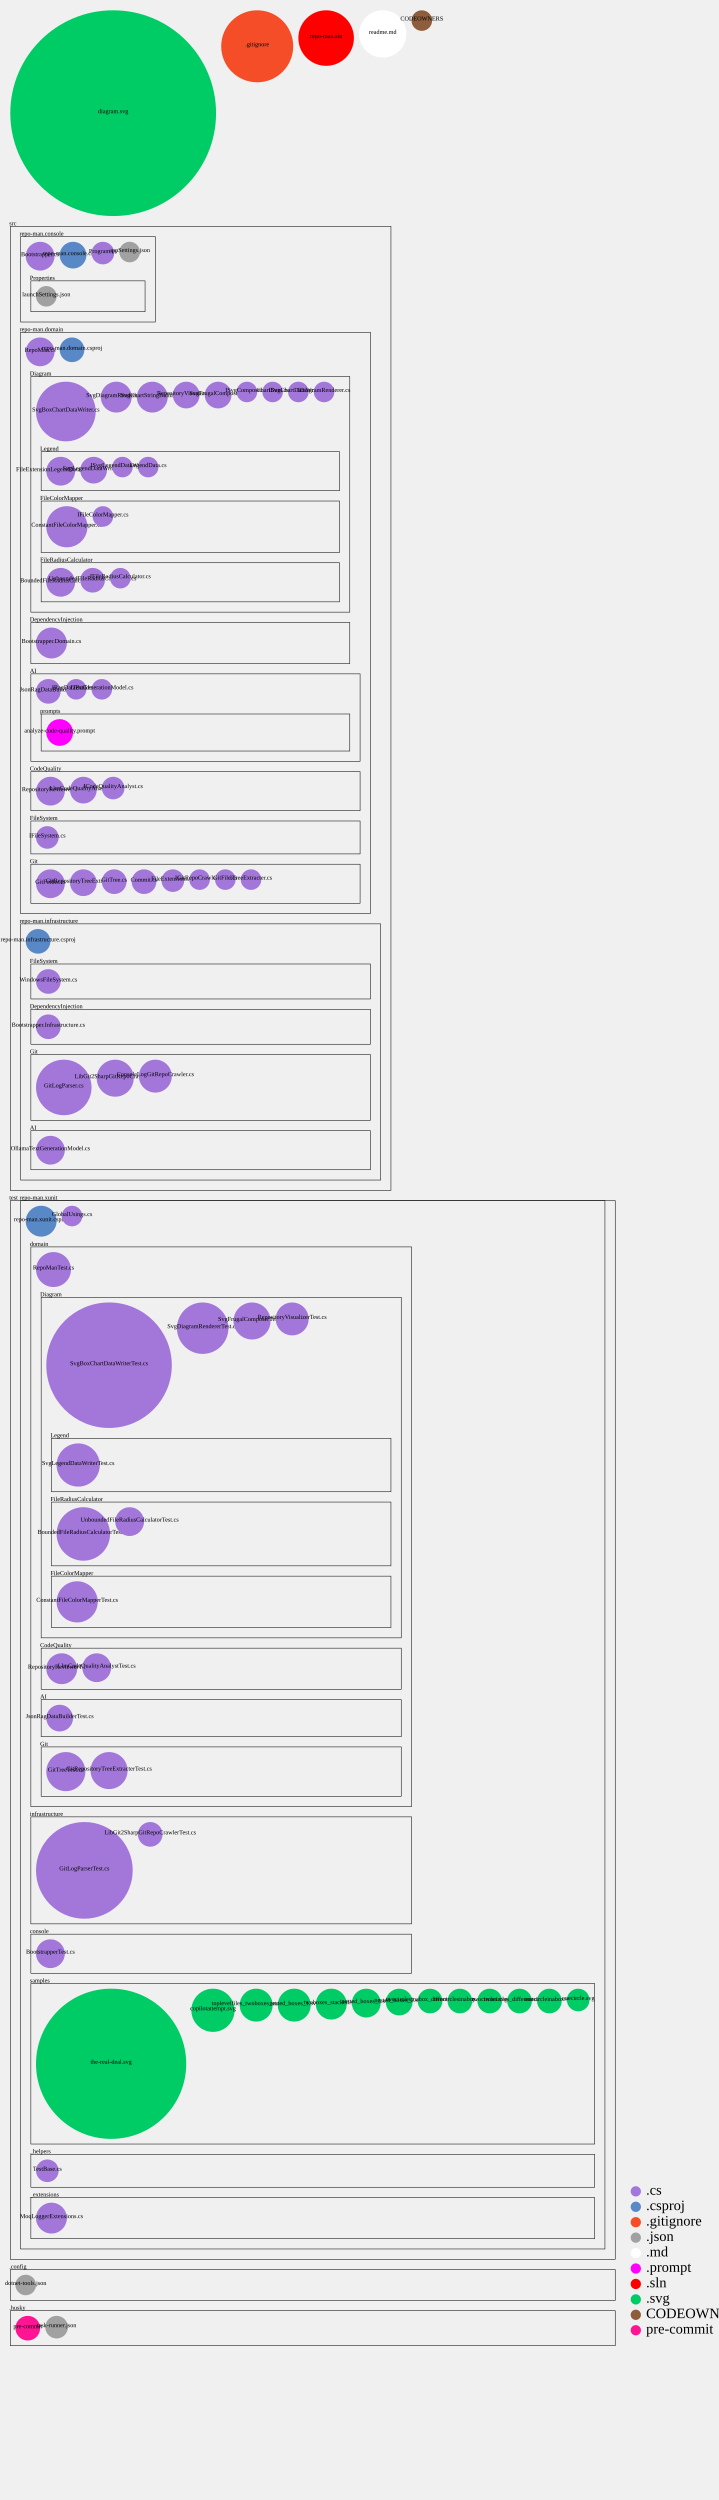
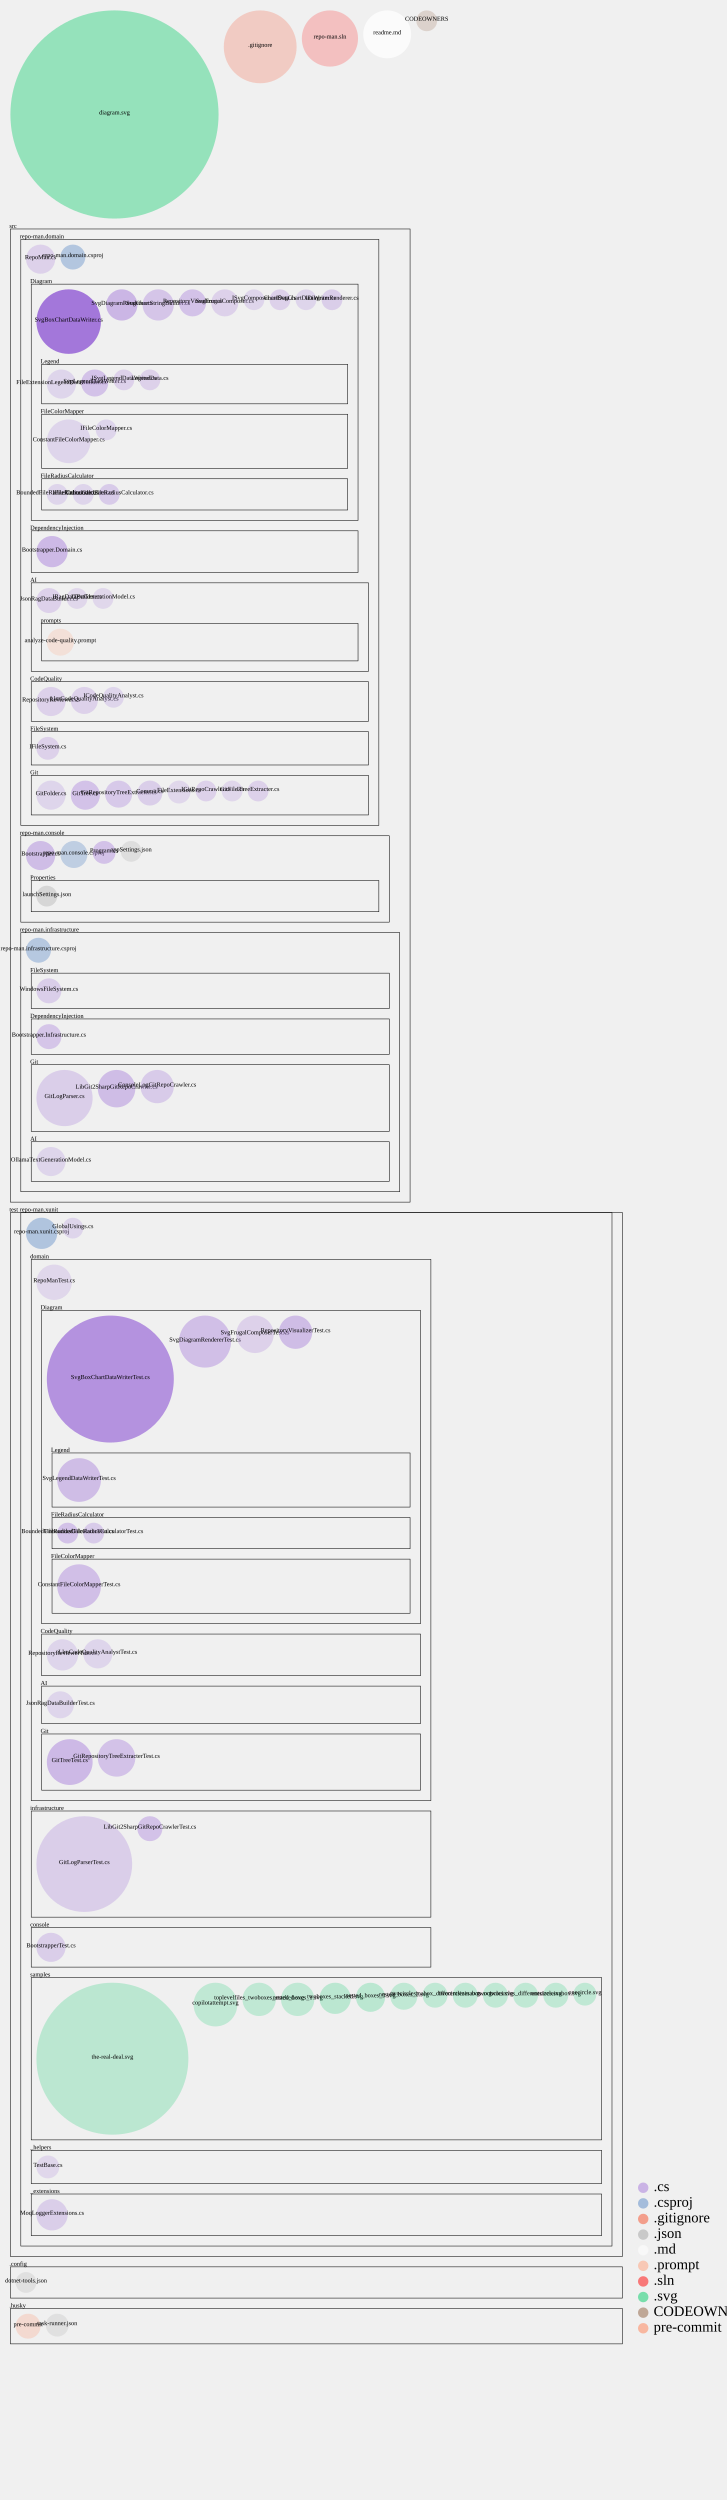
- <svg xmlns="http://www.w3.org/2000/svg" width="698" height="2430" style="background:blanchedalmond;">
-   <g style="fill:#00CC66" transform="translate(110,110)">
+ <svg xmlns="http://www.w3.org/2000/svg" width="698" height="2402" style="background:blanchedalmond;">
+   <g style="fill:#00CC6661" transform="translate(110,110)">
    <circle r="100" />
    <text style="fill:black" font-size="6" alignment-baseline="middle" text-anchor="middle">diagram.svg</text>
  </g>
-   <g style="fill:#F54D27" transform="translate(250,45)">
+   <g style="fill:#F54D2738" transform="translate(250,45)">
    <circle r="35" />
    <text style="fill:black" font-size="6" alignment-baseline="middle" text-anchor="middle">.gitignore</text>
  </g>
-   <g style="fill:#FF0000" transform="translate(317,37)">
+   <g style="fill:#FF000033" transform="translate(317,37)">
    <circle r="27" />
    <text style="fill:black" font-size="6" alignment-baseline="middle" text-anchor="middle">repo-man.sln</text>
  </g>
-   <g style="fill:#FFFFFF" transform="translate(372,33)">
+   <g style="fill:#FFFFFFBF" transform="translate(372,33)">
    <circle r="23" />
    <text style="fill:black" font-size="6" alignment-baseline="middle" text-anchor="middle">readme.md</text>
  </g>
-   <g style="fill:#8E5E3C" transform="translate(410,20)">
+   <g style="fill:#8E5E3C33" transform="translate(410,20)">
    <circle r="10" />
    <text style="fill:black" font-size="6" alignment-baseline="middle" text-anchor="middle">CODEOWNERS</text>
  </g>
-   <g style="fill:#A377DA" transform="translate(39,249)">
+   <g style="fill:#A377DA40" transform="translate(39,249)">
+     <circle r="14" />
+     <text style="fill:black" font-size="6" alignment-baseline="middle" text-anchor="middle">RepoMan.cs</text>
+   </g>
+   <g style="fill:#5988C666" transform="translate(70,247)">
+     <circle r="12" />
+     <text style="fill:black" font-size="6" alignment-baseline="middle" text-anchor="middle">repo-man.domain.csproj</text>
+   </g>
+   <g style="fill:#A377DA" transform="translate(66,309)">
+     <circle r="31" />
+     <text style="fill:black" font-size="6" alignment-baseline="middle" text-anchor="middle">SvgBoxChartDataWriter.cs</text>
+   </g>
+   <g style="fill:#A377DA7A" transform="translate(117,293)">
+     <circle r="15" />
+     <text style="fill:black" font-size="6" alignment-baseline="middle" text-anchor="middle">SvgDiagramRenderer.cs</text>
+   </g>
+   <g style="fill:#A377DA59" transform="translate(152,293)">
+     <circle r="15" />
+     <text style="fill:black" font-size="6" alignment-baseline="middle" text-anchor="middle">SvgChartStringBuilder.cs</text>
+   </g>
+   <g style="fill:#A377DA61" transform="translate(185,291)">
+     <circle r="13" />
+     <text style="fill:black" font-size="6" alignment-baseline="middle" text-anchor="middle">RepositoryVisualizer.cs</text>
+   </g>
+   <g style="fill:#A377DA40" transform="translate(216,291)">
+     <circle r="13" />
+     <text style="fill:black" font-size="6" alignment-baseline="middle" text-anchor="middle">SvgFrugalComposer.cs</text>
+   </g>
+   <g style="fill:#A377DA38" transform="translate(244,288)">
+     <circle r="10" />
+     <text style="fill:black" font-size="6" alignment-baseline="middle" text-anchor="middle">ISvgComposer.cs</text>
+   </g>
+   <g style="fill:#A377DA40" transform="translate(269,288)">
+     <circle r="10" />
+     <text style="fill:black" font-size="6" alignment-baseline="middle" text-anchor="middle">ChartData.cs</text>
+   </g>
+   <g style="fill:#A377DA38" transform="translate(294,288)">
+     <circle r="10" />
+     <text style="fill:black" font-size="6" alignment-baseline="middle" text-anchor="middle">ISvgChartDataWriter.cs</text>
+   </g>
+   <g style="fill:#A377DA47" transform="translate(319,288)">
+     <circle r="10" />
+     <text style="fill:black" font-size="6" alignment-baseline="middle" text-anchor="middle">IDiagramRenderer.cs</text>
+   </g>
+   <g style="fill:#A377DA38" transform="translate(59,369)">
+     <circle r="14" />
+     <text style="fill:black" font-size="6" alignment-baseline="middle" text-anchor="middle">FileExtensionLegendDataBuilder.cs</text>
+   </g>
+   <g style="fill:#A377DA61" transform="translate(91,368)">
+     <circle r="13" />
+     <text style="fill:black" font-size="6" alignment-baseline="middle" text-anchor="middle">SvgLegendDataWriter.cs</text>
+   </g>
+   <g style="fill:#A377DA40" transform="translate(119,365)">
+     <circle r="10" />
+     <text style="fill:black" font-size="6" alignment-baseline="middle" text-anchor="middle">ISvgLegendDataWriter.cs</text>
+   </g>
+   <g style="fill:#A377DA40" transform="translate(144,365)">
+     <circle r="10" />
+     <text style="fill:black" font-size="6" alignment-baseline="middle" text-anchor="middle">LegendData.cs</text>
+   </g>
+   <g transform="translate(40,350)">
+     <rect fill="none" stroke-width="0.5" stroke="black" width="294" height="38" />
+     <text style="fill:black" font-size="6" transform="translate(-1,-1)">Legend</text>
+   </g>
+   <g style="fill:#A377DA38" transform="translate(66,424)">
+     <circle r="21" />
+     <text style="fill:black" font-size="6" alignment-baseline="middle" text-anchor="middle">ConstantFileColorMapper.cs</text>
+   </g>
+   <g style="fill:#A377DA38" transform="translate(102,413)">
+     <circle r="10" />
+     <text style="fill:black" font-size="6" alignment-baseline="middle" text-anchor="middle">IFileColorMapper.cs</text>
+   </g>
+   <g transform="translate(40,398)">
+     <rect fill="none" stroke-width="0.5" stroke="black" width="294" height="52" />
+     <text style="fill:black" font-size="6" transform="translate(-1,-1)">FileColorMapper</text>
+   </g>
+   <g style="fill:#A377DA38" transform="translate(55,475)">
+     <circle r="10" />
+     <text style="fill:black" font-size="6" alignment-baseline="middle" text-anchor="middle">BoundedFileRadiusCalculator.cs</text>
+   </g>
+   <g style="fill:#A377DA38" transform="translate(80,475)">
+     <circle r="10" />
+     <text style="fill:black" font-size="6" alignment-baseline="middle" text-anchor="middle">IFileRadiusCalculator.cs</text>
+   </g>
+   <g style="fill:#A377DA4C" transform="translate(105,475)">
+     <circle r="10" />
+     <text style="fill:black" font-size="6" alignment-baseline="middle" text-anchor="middle">UnboundedFileRadiusCalculator.cs</text>
+   </g>
+   <g transform="translate(40,460)">
+     <rect fill="none" stroke-width="0.5" stroke="black" width="294" height="30" />
+     <text style="fill:black" font-size="6" transform="translate(-1,-1)">FileRadiusCalculator</text>
+   </g>
+   <g transform="translate(30,273)">
+     <rect fill="none" stroke-width="0.5" stroke="black" width="314" height="227" />
+     <text style="fill:black" font-size="6" transform="translate(-1,-1)">Diagram</text>
+   </g>
+   <g style="fill:#A377DA73" transform="translate(50,530)">
+     <circle r="15" />
+     <text style="fill:black" font-size="6" alignment-baseline="middle" text-anchor="middle">Bootstrapper.Domain.cs</text>
+   </g>
+   <g transform="translate(30,510)">
+     <rect fill="none" stroke-width="0.5" stroke="black" width="314" height="40" />
+     <text style="fill:black" font-size="6" transform="translate(-1,-1)">DependencyInjection</text>
+   </g>
+   <g style="fill:#A377DA40" transform="translate(47,577)">
+     <circle r="12" />
+     <text style="fill:black" font-size="6" alignment-baseline="middle" text-anchor="middle">JsonRagDataBuilder.cs</text>
+   </g>
+   <g style="fill:#A377DA33" transform="translate(74,575)">
+     <circle r="10" />
+     <text style="fill:black" font-size="6" alignment-baseline="middle" text-anchor="middle">IRagDataBuilder.cs</text>
+   </g>
+   <g style="fill:#A377DA33" transform="translate(99,575)">
+     <circle r="10" />
+     <text style="fill:black" font-size="6" alignment-baseline="middle" text-anchor="middle">ITextGenerationModel.cs</text>
+   </g>
+   <g style="fill:#FFA07A33" transform="translate(58,617)">
+     <circle r="13" />
+     <text style="fill:black" font-size="6" alignment-baseline="middle" text-anchor="middle">analyze-code-quality.prompt</text>
+   </g>
+   <g transform="translate(40,599)">
+     <rect fill="none" stroke-width="0.5" stroke="black" width="304" height="36" />
+     <text style="fill:black" font-size="6" transform="translate(-1,-1)">prompts</text>
+   </g>
+   <g transform="translate(30,560)">
+     <rect fill="none" stroke-width="0.5" stroke="black" width="324" height="85" />
+     <text style="fill:black" font-size="6" transform="translate(-1,-1)">AI</text>
+   </g>
+   <g style="fill:#A377DA40" transform="translate(49,674)">
+     <circle r="14" />
+     <text style="fill:black" font-size="6" alignment-baseline="middle" text-anchor="middle">RepositoryReviewer.cs</text>
+   </g>
+   <g style="fill:#A377DA40" transform="translate(81,673)">
+     <circle r="13" />
+     <text style="fill:black" font-size="6" alignment-baseline="middle" text-anchor="middle">LlmCodeQualityAnalyst.cs</text>
+   </g>
+   <g style="fill:#A377DA38" transform="translate(109,670)">
+     <circle r="10" />
+     <text style="fill:black" font-size="6" alignment-baseline="middle" text-anchor="middle">ICodeQualityAnalyst.cs</text>
+   </g>
+   <g transform="translate(30,655)">
+     <rect fill="none" stroke-width="0.5" stroke="black" width="324" height="38" />
+     <text style="fill:black" font-size="6" transform="translate(-1,-1)">CodeQuality</text>
+   </g>
+   <g style="fill:#A377DA40" transform="translate(46,719)">
+     <circle r="11" />
+     <text style="fill:black" font-size="6" alignment-baseline="middle" text-anchor="middle">IFileSystem.cs</text>
+   </g>
+   <g transform="translate(30,703)">
+     <rect fill="none" stroke-width="0.5" stroke="black" width="324" height="32" />
+     <text style="fill:black" font-size="6" transform="translate(-1,-1)">FileSystem</text>
+   </g>
+   <g style="fill:#A377DA38" transform="translate(49,764)">
+     <circle r="14" />
+     <text style="fill:black" font-size="6" alignment-baseline="middle" text-anchor="middle">GitFolder.cs</text>
+   </g>
+   <g style="fill:#A377DA61" transform="translate(82,764)">
+     <circle r="14" />
+     <text style="fill:black" font-size="6" alignment-baseline="middle" text-anchor="middle">GitTree.cs</text>
+   </g>
+   <g style="fill:#A377DA52" transform="translate(114,763)">
+     <circle r="13" />
+     <text style="fill:black" font-size="6" alignment-baseline="middle" text-anchor="middle">GitRepositoryTreeExtracter.cs</text>
+   </g>
+   <g style="fill:#A377DA47" transform="translate(144,762)">
+     <circle r="12" />
+     <text style="fill:black" font-size="6" alignment-baseline="middle" text-anchor="middle">Commit.cs</text>
+   </g>
+   <g style="fill:#A377DA33" transform="translate(172,761)">
+     <circle r="11" />
+     <text style="fill:black" font-size="6" alignment-baseline="middle" text-anchor="middle">FileExtensions.cs</text>
+   </g>
+   <g style="fill:#A377DA40" transform="translate(198,760)">
+     <circle r="10" />
+     <text style="fill:black" font-size="6" alignment-baseline="middle" text-anchor="middle">IGitRepoCrawler.cs</text>
+   </g>
+   <g style="fill:#A377DA33" transform="translate(223,760)">
+     <circle r="10" />
+     <text style="fill:black" font-size="6" alignment-baseline="middle" text-anchor="middle">GitFile.cs</text>
+   </g>
+   <g style="fill:#A377DA40" transform="translate(248,760)">
+     <circle r="10" />
+     <text style="fill:black" font-size="6" alignment-baseline="middle" text-anchor="middle">ITreeExtracter.cs</text>
+   </g>
+   <g transform="translate(30,745)">
+     <rect fill="none" stroke-width="0.5" stroke="black" width="324" height="38" />
+     <text style="fill:black" font-size="6" transform="translate(-1,-1)">Git</text>
+   </g>
+   <g transform="translate(20,230)">
+     <rect fill="none" stroke-width="0.5" stroke="black" width="344" height="563" />
+     <text style="fill:black" font-size="6" transform="translate(-1,-1)">repo-man.domain</text>
+   </g>
+   <g style="fill:#A377DA6B" transform="translate(39,822)">
    <circle r="14" />
    <text style="fill:black" font-size="6" alignment-baseline="middle" text-anchor="middle">Bootstrapper.cs</text>
  </g>
-   <g style="fill:#5988C6" transform="translate(71,248)">
+   <g style="fill:#5988C652" transform="translate(71,821)">
    <circle r="13" />
    <text style="fill:black" font-size="6" alignment-baseline="middle" text-anchor="middle">repo-man.console.csproj</text>
  </g>
-   <g style="fill:#A377DA" transform="translate(100,246)">
+   <g style="fill:#A377DA61" transform="translate(100,819)">
    <circle r="11" />
    <text style="fill:black" font-size="6" alignment-baseline="middle" text-anchor="middle">Program.cs</text>
  </g>
-   <g style="fill:#A1A1A1" transform="translate(126,245)">
+   <g style="fill:#A1A1A138" transform="translate(126,818)">
    <circle r="10" />
    <text style="fill:black" font-size="6" alignment-baseline="middle" text-anchor="middle">appSettings.json</text>
  </g>
-   <g style="fill:#A1A1A1" transform="translate(45,288)">
+   <g style="fill:#A1A1A152" transform="translate(45,861)">
    <circle r="10" />
    <text style="fill:black" font-size="6" alignment-baseline="middle" text-anchor="middle">launchSettings.json</text>
  </g>
-   <g transform="translate(30,273)">
-     <rect fill="none" stroke-width="0.5" stroke="black" width="111" height="30" />
+   <g transform="translate(30,846)">
+     <rect fill="none" stroke-width="0.5" stroke="black" width="334" height="30" />
    <text style="fill:black" font-size="6" transform="translate(-1,-1)">Properties</text>
  </g>
-   <g transform="translate(20,230)">
-     <rect fill="none" stroke-width="0.5" stroke="black" width="131" height="83" />
+   <g transform="translate(20,803)">
+     <rect fill="none" stroke-width="0.5" stroke="black" width="354" height="83" />
    <text style="fill:black" font-size="6" transform="translate(-1,-1)">repo-man.console</text>
  </g>
-   <g style="fill:#A377DA" transform="translate(39,342)">
-     <circle r="14" />
-     <text style="fill:black" font-size="6" alignment-baseline="middle" text-anchor="middle">RepoMan.cs</text>
-   </g>
-   <g style="fill:#5988C6" transform="translate(70,340)">
-     <circle r="12" />
-     <text style="fill:black" font-size="6" alignment-baseline="middle" text-anchor="middle">repo-man.domain.csproj</text>
-   </g>
-   <g style="fill:#A377DA" transform="translate(64,400)">
-     <circle r="29" />
-     <text style="fill:black" font-size="6" alignment-baseline="middle" text-anchor="middle">SvgBoxChartDataWriter.cs</text>
-   </g>
-   <g style="fill:#A377DA" transform="translate(113,386)">
-     <circle r="15" />
-     <text style="fill:black" font-size="6" alignment-baseline="middle" text-anchor="middle">SvgDiagramRenderer.cs</text>
-   </g>
-   <g style="fill:#A377DA" transform="translate(148,386)">
-     <circle r="15" />
-     <text style="fill:black" font-size="6" alignment-baseline="middle" text-anchor="middle">SvgChartStringBuilder.cs</text>
-   </g>
-   <g style="fill:#A377DA" transform="translate(181,384)">
-     <circle r="13" />
-     <text style="fill:black" font-size="6" alignment-baseline="middle" text-anchor="middle">RepositoryVisualizer.cs</text>
-   </g>
-   <g style="fill:#A377DA" transform="translate(212,384)">
-     <circle r="13" />
-     <text style="fill:black" font-size="6" alignment-baseline="middle" text-anchor="middle">SvgFrugalComposer.cs</text>
-   </g>
-   <g style="fill:#A377DA" transform="translate(240,381)">
-     <circle r="10" />
-     <text style="fill:black" font-size="6" alignment-baseline="middle" text-anchor="middle">ISvgComposer.cs</text>
-   </g>
-   <g style="fill:#A377DA" transform="translate(265,381)">
-     <circle r="10" />
-     <text style="fill:black" font-size="6" alignment-baseline="middle" text-anchor="middle">ChartData.cs</text>
-   </g>
-   <g style="fill:#A377DA" transform="translate(290,381)">
-     <circle r="10" />
-     <text style="fill:black" font-size="6" alignment-baseline="middle" text-anchor="middle">ISvgChartDataWriter.cs</text>
-   </g>
-   <g style="fill:#A377DA" transform="translate(315,381)">
-     <circle r="10" />
-     <text style="fill:black" font-size="6" alignment-baseline="middle" text-anchor="middle">IDiagramRenderer.cs</text>
-   </g>
-   <g style="fill:#A377DA" transform="translate(59,458)">
-     <circle r="14" />
-     <text style="fill:black" font-size="6" alignment-baseline="middle" text-anchor="middle">FileExtensionLegendDataBuilder.cs</text>
-   </g>
-   <g style="fill:#A377DA" transform="translate(91,457)">
-     <circle r="13" />
-     <text style="fill:black" font-size="6" alignment-baseline="middle" text-anchor="middle">SvgLegendDataWriter.cs</text>
-   </g>
-   <g style="fill:#A377DA" transform="translate(119,454)">
-     <circle r="10" />
-     <text style="fill:black" font-size="6" alignment-baseline="middle" text-anchor="middle">ISvgLegendDataWriter.cs</text>
-   </g>
-   <g style="fill:#A377DA" transform="translate(144,454)">
-     <circle r="10" />
-     <text style="fill:black" font-size="6" alignment-baseline="middle" text-anchor="middle">LegendData.cs</text>
-   </g>
-   <g transform="translate(40,439)">
-     <rect fill="none" stroke-width="0.5" stroke="black" width="290" height="38" />
-     <text style="fill:black" font-size="6" transform="translate(-1,-1)">Legend</text>
-   </g>
-   <g style="fill:#A377DA" transform="translate(65,512)">
-     <circle r="20" />
-     <text style="fill:black" font-size="6" alignment-baseline="middle" text-anchor="middle">ConstantFileColorMapper.cs</text>
-   </g>
-   <g style="fill:#A377DA" transform="translate(100,502)">
-     <circle r="10" />
-     <text style="fill:black" font-size="6" alignment-baseline="middle" text-anchor="middle">IFileColorMapper.cs</text>
-   </g>
-   <g transform="translate(40,487)">
-     <rect fill="none" stroke-width="0.5" stroke="black" width="290" height="50" />
-     <text style="fill:black" font-size="6" transform="translate(-1,-1)">FileColorMapper</text>
-   </g>
-   <g style="fill:#A377DA" transform="translate(59,566)">
-     <circle r="14" />
-     <text style="fill:black" font-size="6" alignment-baseline="middle" text-anchor="middle">BoundedFileRadiusCalculator.cs</text>
-   </g>
-   <g style="fill:#A377DA" transform="translate(90,564)">
-     <circle r="12" />
-     <text style="fill:black" font-size="6" alignment-baseline="middle" text-anchor="middle">UnboundedFileRadiusCalculator.cs</text>
-   </g>
-   <g style="fill:#A377DA" transform="translate(117,562)">
-     <circle r="10" />
-     <text style="fill:black" font-size="6" alignment-baseline="middle" text-anchor="middle">IFileRadiusCalculator.cs</text>
-   </g>
-   <g transform="translate(40,547)">
-     <rect fill="none" stroke-width="0.5" stroke="black" width="290" height="38" />
-     <text style="fill:black" font-size="6" transform="translate(-1,-1)">FileRadiusCalculator</text>
-   </g>
-   <g transform="translate(30,366)">
-     <rect fill="none" stroke-width="0.5" stroke="black" width="310" height="229" />
-     <text style="fill:black" font-size="6" transform="translate(-1,-1)">Diagram</text>
-   </g>
-   <g style="fill:#A377DA" transform="translate(50,625)">
-     <circle r="15" />
-     <text style="fill:black" font-size="6" alignment-baseline="middle" text-anchor="middle">Bootstrapper.Domain.cs</text>
-   </g>
-   <g transform="translate(30,605)">
-     <rect fill="none" stroke-width="0.5" stroke="black" width="310" height="40" />
+   <g style="fill:#5988C661" transform="translate(37,913)">
+     <circle r="12" />
+     <text style="fill:black" font-size="6" alignment-baseline="middle" text-anchor="middle">repo-man.infrastructure.csproj</text>
+   </g>
+   <g style="fill:#A377DA47" transform="translate(47,952)">
+     <circle r="12" />
+     <text style="fill:black" font-size="6" alignment-baseline="middle" text-anchor="middle">WindowsFileSystem.cs</text>
+   </g>
+   <g transform="translate(30,935)">
+     <rect fill="none" stroke-width="0.5" stroke="black" width="344" height="34" />
+     <text style="fill:black" font-size="6" transform="translate(-1,-1)">FileSystem</text>
+   </g>
+   <g style="fill:#A377DA59" transform="translate(47,996)">
+     <circle r="12" />
+     <text style="fill:black" font-size="6" alignment-baseline="middle" text-anchor="middle">Bootstrapper.Infrastructure.cs</text>
+   </g>
+   <g transform="translate(30,979)">
+     <rect fill="none" stroke-width="0.5" stroke="black" width="344" height="34" />
    <text style="fill:black" font-size="6" transform="translate(-1,-1)">DependencyInjection</text>
  </g>
-   <g style="fill:#A377DA" transform="translate(47,672)">
-     <circle r="12" />
-     <text style="fill:black" font-size="6" alignment-baseline="middle" text-anchor="middle">JsonRagDataBuilder.cs</text>
-   </g>
-   <g style="fill:#A377DA" transform="translate(74,670)">
-     <circle r="10" />
-     <text style="fill:black" font-size="6" alignment-baseline="middle" text-anchor="middle">IRagDataBuilder.cs</text>
-   </g>
-   <g style="fill:#A377DA" transform="translate(99,670)">
-     <circle r="10" />
-     <text style="fill:black" font-size="6" alignment-baseline="middle" text-anchor="middle">ITextGenerationModel.cs</text>
-   </g>
-   <g style="fill:#FF00FF" transform="translate(58,712)">
-     <circle r="13" />
-     <text style="fill:black" font-size="6" alignment-baseline="middle" text-anchor="middle">analyze-code-quality.prompt</text>
-   </g>
-   <g transform="translate(40,694)">
-     <rect fill="none" stroke-width="0.5" stroke="black" width="300" height="36" />
-     <text style="fill:black" font-size="6" transform="translate(-1,-1)">prompts</text>
-   </g>
-   <g transform="translate(30,655)">
-     <rect fill="none" stroke-width="0.5" stroke="black" width="320" height="85" />
-     <text style="fill:black" font-size="6" transform="translate(-1,-1)">AI</text>
-   </g>
-   <g style="fill:#A377DA" transform="translate(49,769)">
-     <circle r="14" />
-     <text style="fill:black" font-size="6" alignment-baseline="middle" text-anchor="middle">RepositoryReviewer.cs</text>
-   </g>
-   <g style="fill:#A377DA" transform="translate(81,768)">
-     <circle r="13" />
-     <text style="fill:black" font-size="6" alignment-baseline="middle" text-anchor="middle">LlmCodeQualityAnalyst.cs</text>
-   </g>
-   <g style="fill:#A377DA" transform="translate(110,766)">
-     <circle r="11" />
-     <text style="fill:black" font-size="6" alignment-baseline="middle" text-anchor="middle">ICodeQualityAnalyst.cs</text>
-   </g>
-   <g transform="translate(30,750)">
-     <rect fill="none" stroke-width="0.5" stroke="black" width="320" height="38" />
-     <text style="fill:black" font-size="6" transform="translate(-1,-1)">CodeQuality</text>
-   </g>
-   <g style="fill:#A377DA" transform="translate(46,814)">
-     <circle r="11" />
-     <text style="fill:black" font-size="6" alignment-baseline="middle" text-anchor="middle">IFileSystem.cs</text>
-   </g>
-   <g transform="translate(30,798)">
-     <rect fill="none" stroke-width="0.5" stroke="black" width="320" height="32" />
-     <text style="fill:black" font-size="6" transform="translate(-1,-1)">FileSystem</text>
-   </g>
-   <g style="fill:#A377DA" transform="translate(49,859)">
-     <circle r="14" />
-     <text style="fill:black" font-size="6" alignment-baseline="middle" text-anchor="middle">GitFolder.cs</text>
-   </g>
-   <g style="fill:#A377DA" transform="translate(81,858)">
-     <circle r="13" />
-     <text style="fill:black" font-size="6" alignment-baseline="middle" text-anchor="middle">GitRepositoryTreeExtracter.cs</text>
-   </g>
-   <g style="fill:#A377DA" transform="translate(111,857)">
-     <circle r="12" />
-     <text style="fill:black" font-size="6" alignment-baseline="middle" text-anchor="middle">GitTree.cs</text>
-   </g>
-   <g style="fill:#A377DA" transform="translate(140,857)">
-     <circle r="12" />
-     <text style="fill:black" font-size="6" alignment-baseline="middle" text-anchor="middle">Commit.cs</text>
-   </g>
-   <g style="fill:#A377DA" transform="translate(168,856)">
-     <circle r="11" />
-     <text style="fill:black" font-size="6" alignment-baseline="middle" text-anchor="middle">FileExtensions.cs</text>
-   </g>
-   <g style="fill:#A377DA" transform="translate(194,855)">
-     <circle r="10" />
-     <text style="fill:black" font-size="6" alignment-baseline="middle" text-anchor="middle">IGitRepoCrawler.cs</text>
-   </g>
-   <g style="fill:#A377DA" transform="translate(219,855)">
-     <circle r="10" />
-     <text style="fill:black" font-size="6" alignment-baseline="middle" text-anchor="middle">GitFile.cs</text>
-   </g>
-   <g style="fill:#A377DA" transform="translate(244,855)">
-     <circle r="10" />
-     <text style="fill:black" font-size="6" alignment-baseline="middle" text-anchor="middle">ITreeExtracter.cs</text>
-   </g>
-   <g transform="translate(30,840)">
-     <rect fill="none" stroke-width="0.5" stroke="black" width="320" height="38" />
-     <text style="fill:black" font-size="6" transform="translate(-1,-1)">Git</text>
-   </g>
-   <g transform="translate(20,323)">
-     <rect fill="none" stroke-width="0.5" stroke="black" width="340" height="565" />
-     <text style="fill:black" font-size="6" transform="translate(-1,-1)">repo-man.domain</text>
-   </g>
-   <g style="fill:#5988C6" transform="translate(37,915)">
-     <circle r="12" />
-     <text style="fill:black" font-size="6" alignment-baseline="middle" text-anchor="middle">repo-man.infrastructure.csproj</text>
-   </g>
-   <g style="fill:#A377DA" transform="translate(47,954)">
-     <circle r="12" />
-     <text style="fill:black" font-size="6" alignment-baseline="middle" text-anchor="middle">WindowsFileSystem.cs</text>
-   </g>
-   <g transform="translate(30,937)">
-     <rect fill="none" stroke-width="0.5" stroke="black" width="330" height="34" />
-     <text style="fill:black" font-size="6" transform="translate(-1,-1)">FileSystem</text>
-   </g>
-   <g style="fill:#A377DA" transform="translate(47,998)">
-     <circle r="12" />
-     <text style="fill:black" font-size="6" alignment-baseline="middle" text-anchor="middle">Bootstrapper.Infrastructure.cs</text>
-   </g>
-   <g transform="translate(30,981)">
-     <rect fill="none" stroke-width="0.5" stroke="black" width="330" height="34" />
-     <text style="fill:black" font-size="6" transform="translate(-1,-1)">DependencyInjection</text>
-   </g>
-   <g style="fill:#A377DA" transform="translate(62,1057)">
+   <g style="fill:#A377DA47" transform="translate(62,1055)">
    <circle r="27" />
    <text style="fill:black" font-size="6" alignment-baseline="middle" text-anchor="middle">GitLogParser.cs</text>
  </g>
-   <g style="fill:#A377DA" transform="translate(112,1048)">
+   <g style="fill:#A377DA6B" transform="translate(112,1046)">
    <circle r="18" />
    <text style="fill:black" font-size="6" alignment-baseline="middle" text-anchor="middle">LibGit2SharpGitRepoCrawler.cs</text>
  </g>
-   <g style="fill:#A377DA" transform="translate(151,1046)">
+   <g style="fill:#A377DA4C" transform="translate(151,1044)">
    <circle r="16" />
    <text style="fill:black" font-size="6" alignment-baseline="middle" text-anchor="middle">ConsoleLogGitRepoCrawler.cs</text>
  </g>
-   <g transform="translate(30,1025)">
-     <rect fill="none" stroke-width="0.5" stroke="black" width="330" height="64" />
+   <g transform="translate(30,1023)">
+     <rect fill="none" stroke-width="0.5" stroke="black" width="344" height="64" />
    <text style="fill:black" font-size="6" transform="translate(-1,-1)">Git</text>
  </g>
-   <g style="fill:#A377DA" transform="translate(49,1118)">
+   <g style="fill:#A377DA38" transform="translate(49,1116)">
    <circle r="14" />
    <text style="fill:black" font-size="6" alignment-baseline="middle" text-anchor="middle">OllamaTextGenerationModel.cs</text>
  </g>
-   <g transform="translate(30,1099)">
-     <rect fill="none" stroke-width="0.5" stroke="black" width="330" height="38" />
+   <g transform="translate(30,1097)">
+     <rect fill="none" stroke-width="0.5" stroke="black" width="344" height="38" />
    <text style="fill:black" font-size="6" transform="translate(-1,-1)">AI</text>
  </g>
-   <g transform="translate(20,898)">
-     <rect fill="none" stroke-width="0.5" stroke="black" width="350" height="249" />
+   <g transform="translate(20,896)">
+     <rect fill="none" stroke-width="0.5" stroke="black" width="364" height="249" />
    <text style="fill:black" font-size="6" transform="translate(-1,-1)">repo-man.infrastructure</text>
  </g>
  <g transform="translate(10,220)">
-     <rect fill="none" stroke-width="0.5" stroke="black" width="370" height="937" />
+     <rect fill="none" stroke-width="0.5" stroke="black" width="384" height="935" />
    <text style="fill:black" font-size="6" transform="translate(-1,-1)">src</text>
  </g>
-   <g style="fill:#5988C6" transform="translate(40,1187)">
+   <g style="fill:#5988C66B" transform="translate(40,1185)">
    <circle r="15" />
    <text style="fill:black" font-size="6" alignment-baseline="middle" text-anchor="middle">repo-man.xunit.csproj</text>
  </g>
-   <g style="fill:#A377DA" transform="translate(70,1182)">
+   <g style="fill:#A377DA38" transform="translate(70,1180)">
    <circle r="10" />
    <text style="fill:black" font-size="6" alignment-baseline="middle" text-anchor="middle">GlobalUsings.cs</text>
  </g>
-   <g style="fill:#A377DA" transform="translate(52,1234)">
+   <g style="fill:#A377DA33" transform="translate(52,1232)">
    <circle r="17" />
    <text style="fill:black" font-size="6" alignment-baseline="middle" text-anchor="middle">RepoManTest.cs</text>
  </g>
-   <g style="fill:#A377DA" transform="translate(106,1327)">
+   <g style="fill:#A377DAC7" transform="translate(106,1325)">
    <circle r="61" />
    <text style="fill:black" font-size="6" alignment-baseline="middle" text-anchor="middle">SvgBoxChartDataWriterTest.cs</text>
  </g>
-   <g style="fill:#A377DA" transform="translate(197,1291)">
+   <g style="fill:#A377DA66" transform="translate(197,1289)">
    <circle r="25" />
    <text style="fill:black" font-size="6" alignment-baseline="middle" text-anchor="middle">SvgDiagramRendererTest.cs</text>
  </g>
-   <g style="fill:#A377DA" transform="translate(245,1284)">
+   <g style="fill:#A377DA40" transform="translate(245,1282)">
    <circle r="18" />
    <text style="fill:black" font-size="6" alignment-baseline="middle" text-anchor="middle">SvgFrugalComposerTest.cs</text>
  </g>
-   <g style="fill:#A377DA" transform="translate(284,1282)">
+   <g style="fill:#A377DA6B" transform="translate(284,1280)">
    <circle r="16" />
    <text style="fill:black" font-size="6" alignment-baseline="middle" text-anchor="middle">RepositoryVisualizerTest.cs</text>
  </g>
-   <g style="fill:#A377DA" transform="translate(76,1424)">
+   <g style="fill:#A377DA6B" transform="translate(76,1422)">
    <circle r="21" />
    <text style="fill:black" font-size="6" alignment-baseline="middle" text-anchor="middle">SvgLegendDataWriterTest.cs</text>
  </g>
-   <g transform="translate(50,1398)">
-     <rect fill="none" stroke-width="0.5" stroke="black" width="330" height="52" />
+   <g transform="translate(50,1396)">
+     <rect fill="none" stroke-width="0.5" stroke="black" width="344" height="52" />
    <text style="fill:black" font-size="6" transform="translate(-1,-1)">Legend</text>
  </g>
-   <g style="fill:#A377DA" transform="translate(81,1491)">
-     <circle r="26" />
+   <g style="fill:#A377DA61" transform="translate(65,1473)">
+     <circle r="10" />
    <text style="fill:black" font-size="6" alignment-baseline="middle" text-anchor="middle">BoundedFileRadiusCalculatorTest.cs</text>
  </g>
-   <g style="fill:#A377DA" transform="translate(126,1479)">
-     <circle r="14" />
+   <g style="fill:#A377DA4C" transform="translate(90,1473)">
+     <circle r="10" />
    <text style="fill:black" font-size="6" alignment-baseline="middle" text-anchor="middle">UnboundedFileRadiusCalculatorTest.cs</text>
  </g>
-   <g transform="translate(50,1460)">
-     <rect fill="none" stroke-width="0.5" stroke="black" width="330" height="62" />
+   <g transform="translate(50,1458)">
+     <rect fill="none" stroke-width="0.5" stroke="black" width="344" height="30" />
    <text style="fill:black" font-size="6" transform="translate(-1,-1)">FileRadiusCalculator</text>
  </g>
-   <g style="fill:#A377DA" transform="translate(75,1557)">
-     <circle r="20" />
+   <g style="fill:#A377DA66" transform="translate(76,1524)">
+     <circle r="21" />
    <text style="fill:black" font-size="6" alignment-baseline="middle" text-anchor="middle">ConstantFileColorMapperTest.cs</text>
  </g>
-   <g transform="translate(50,1532)">
-     <rect fill="none" stroke-width="0.5" stroke="black" width="330" height="50" />
+   <g transform="translate(50,1498)">
+     <rect fill="none" stroke-width="0.5" stroke="black" width="344" height="52" />
    <text style="fill:black" font-size="6" transform="translate(-1,-1)">FileColorMapper</text>
  </g>
-   <g transform="translate(40,1261)">
-     <rect fill="none" stroke-width="0.5" stroke="black" width="350" height="331" />
+   <g transform="translate(40,1259)">
+     <rect fill="none" stroke-width="0.5" stroke="black" width="364" height="301" />
    <text style="fill:black" font-size="6" transform="translate(-1,-1)">Diagram</text>
  </g>
-   <g style="fill:#A377DA" transform="translate(60,1622)">
+   <g style="fill:#A377DA38" transform="translate(60,1590)">
    <circle r="15" />
    <text style="fill:black" font-size="6" alignment-baseline="middle" text-anchor="middle">RepositoryReviewerTest.cs</text>
  </g>
-   <g style="fill:#A377DA" transform="translate(94,1621)">
+   <g style="fill:#A377DA38" transform="translate(94,1589)">
    <circle r="14" />
    <text style="fill:black" font-size="6" alignment-baseline="middle" text-anchor="middle">LlmCodeQualityAnalystTest.cs</text>
  </g>
-   <g transform="translate(40,1602)">
-     <rect fill="none" stroke-width="0.5" stroke="black" width="350" height="40" />
+   <g transform="translate(40,1570)">
+     <rect fill="none" stroke-width="0.5" stroke="black" width="364" height="40" />
    <text style="fill:black" font-size="6" transform="translate(-1,-1)">CodeQuality</text>
  </g>
-   <g style="fill:#A377DA" transform="translate(58,1670)">
+   <g style="fill:#A377DA38" transform="translate(58,1638)">
    <circle r="13" />
    <text style="fill:black" font-size="6" alignment-baseline="middle" text-anchor="middle">JsonRagDataBuilderTest.cs</text>
  </g>
-   <g transform="translate(40,1652)">
-     <rect fill="none" stroke-width="0.5" stroke="black" width="350" height="36" />
+   <g transform="translate(40,1620)">
+     <rect fill="none" stroke-width="0.5" stroke="black" width="364" height="36" />
    <text style="fill:black" font-size="6" transform="translate(-1,-1)">AI</text>
  </g>
-   <g style="fill:#A377DA" transform="translate(64,1722)">
-     <circle r="19" />
+   <g style="fill:#A377DA73" transform="translate(67,1693)">
+     <circle r="22" />
    <text style="fill:black" font-size="6" alignment-baseline="middle" text-anchor="middle">GitTreeTest.cs</text>
  </g>
-   <g style="fill:#A377DA" transform="translate(106,1721)">
+   <g style="fill:#A377DA61" transform="translate(112,1689)">
    <circle r="18" />
    <text style="fill:black" font-size="6" alignment-baseline="middle" text-anchor="middle">GitRepositoryTreeExtracterTest.cs</text>
  </g>
-   <g transform="translate(40,1698)">
-     <rect fill="none" stroke-width="0.5" stroke="black" width="350" height="48" />
+   <g transform="translate(40,1666)">
+     <rect fill="none" stroke-width="0.5" stroke="black" width="364" height="54" />
    <text style="fill:black" font-size="6" transform="translate(-1,-1)">Git</text>
  </g>
-   <g transform="translate(30,1212)">
-     <rect fill="none" stroke-width="0.5" stroke="black" width="370" height="544" />
+   <g transform="translate(30,1210)">
+     <rect fill="none" stroke-width="0.5" stroke="black" width="384" height="520" />
    <text style="fill:black" font-size="6" transform="translate(-1,-1)">domain</text>
  </g>
-   <g style="fill:#A377DA" transform="translate(82,1818)">
-     <circle r="47" />
+   <g style="fill:#A377DA47" transform="translate(81,1791)">
+     <circle r="46" />
    <text style="fill:black" font-size="6" alignment-baseline="middle" text-anchor="middle">GitLogParserTest.cs</text>
  </g>
-   <g style="fill:#A377DA" transform="translate(146,1783)">
+   <g style="fill:#A377DA61" transform="translate(144,1757)">
    <circle r="12" />
    <text style="fill:black" font-size="6" alignment-baseline="middle" text-anchor="middle">LibGit2SharpGitRepoCrawlerTest.cs</text>
  </g>
-   <g transform="translate(30,1766)">
-     <rect fill="none" stroke-width="0.5" stroke="black" width="370" height="104" />
+   <g transform="translate(30,1740)">
+     <rect fill="none" stroke-width="0.5" stroke="black" width="384" height="102" />
    <text style="fill:black" font-size="6" transform="translate(-1,-1)">infrastructure</text>
  </g>
-   <g style="fill:#A377DA" transform="translate(49,1899)">
+   <g style="fill:#A377DA47" transform="translate(49,1871)">
    <circle r="14" />
    <text style="fill:black" font-size="6" alignment-baseline="middle" text-anchor="middle">BootstrapperTest.cs</text>
  </g>
-   <g transform="translate(30,1880)">
-     <rect fill="none" stroke-width="0.5" stroke="black" width="370" height="38" />
+   <g transform="translate(30,1852)">
+     <rect fill="none" stroke-width="0.5" stroke="black" width="384" height="38" />
    <text style="fill:black" font-size="6" transform="translate(-1,-1)">console</text>
  </g>
-   <g style="fill:#00CC66" transform="translate(108,2006)">
+   <g style="fill:#00CC6638" transform="translate(108,1978)">
    <circle r="73" />
    <text style="fill:black" font-size="6" alignment-baseline="middle" text-anchor="middle">the-real-deal.svg</text>
  </g>
-   <g style="fill:#00CC66" transform="translate(207,1954)">
+   <g style="fill:#00CC6633" transform="translate(207,1926)">
    <circle r="21" />
    <text style="fill:black" font-size="6" alignment-baseline="middle" text-anchor="middle">copilotattempt.svg</text>
  </g>
-   <g style="fill:#00CC66" transform="translate(249,1949)">
+   <g style="fill:#00CC6633" transform="translate(249,1921)">
    <circle r="16" />
    <text style="fill:black" font-size="6" alignment-baseline="middle" text-anchor="middle">toplevelfiles_twoboxes_stacked.svg</text>
  </g>
-   <g style="fill:#00CC66" transform="translate(286,1949)">
+   <g style="fill:#00CC6633" transform="translate(286,1921)">
    <circle r="16" />
    <text style="fill:black" font-size="6" alignment-baseline="middle" text-anchor="middle">nested_boxes_1.svg</text>
  </g>
-   <g style="fill:#00CC66" transform="translate(322,1948)">
+   <g style="fill:#00CC6638" transform="translate(322,1920)">
    <circle r="15" />
    <text style="fill:black" font-size="6" alignment-baseline="middle" text-anchor="middle">twoboxes_stacked.svg</text>
  </g>
-   <g style="fill:#00CC66" transform="translate(356,1947)">
+   <g style="fill:#00CC6638" transform="translate(356,1919)">
    <circle r="14" />
    <text style="fill:black" font-size="6" alignment-baseline="middle" text-anchor="middle">nested_boxes_3.svg</text>
  </g>
-   <g style="fill:#00CC66" transform="translate(388,1946)">
+   <g style="fill:#00CC6633" transform="translate(388,1918)">
    <circle r="13" />
    <text style="fill:black" font-size="6" alignment-baseline="middle" text-anchor="middle">nested_boxes_2.svg</text>
  </g>
-   <g style="fill:#00CC66" transform="translate(418,1945)">
+   <g style="fill:#00CC6633" transform="translate(418,1917)">
    <circle r="12" />
    <text style="fill:black" font-size="6" alignment-baseline="middle" text-anchor="middle">twocirclesinabox_differentsizes.svg</text>
  </g>
-   <g style="fill:#00CC66" transform="translate(447,1945)">
+   <g style="fill:#00CC6633" transform="translate(447,1917)">
    <circle r="12" />
    <text style="fill:black" font-size="6" alignment-baseline="middle" text-anchor="middle">twocirclesinabox.svg</text>
  </g>
-   <g style="fill:#00CC66" transform="translate(476,1945)">
+   <g style="fill:#00CC6633" transform="translate(476,1917)">
    <circle r="12" />
    <text style="fill:black" font-size="6" alignment-baseline="middle" text-anchor="middle">twocircles.svg</text>
  </g>
-   <g style="fill:#00CC66" transform="translate(505,1945)">
+   <g style="fill:#00CC6633" transform="translate(505,1917)">
    <circle r="12" />
    <text style="fill:black" font-size="6" alignment-baseline="middle" text-anchor="middle">twocircles_differentsizes.svg</text>
  </g>
-   <g style="fill:#00CC66" transform="translate(534,1945)">
+   <g style="fill:#00CC6633" transform="translate(534,1917)">
    <circle r="12" />
    <text style="fill:black" font-size="6" alignment-baseline="middle" text-anchor="middle">onecircleinabox.svg</text>
  </g>
-   <g style="fill:#00CC66" transform="translate(562,1944)">
+   <g style="fill:#00CC6633" transform="translate(562,1916)">
    <circle r="11" />
    <text style="fill:black" font-size="6" alignment-baseline="middle" text-anchor="middle">onecircle.svg</text>
  </g>
-   <g transform="translate(30,1928)">
+   <g transform="translate(30,1900)">
    <rect fill="none" stroke-width="0.5" stroke="black" width="548" height="156" />
    <text style="fill:black" font-size="6" transform="translate(-1,-1)">samples</text>
  </g>
-   <g style="fill:#A377DA" transform="translate(46,2110)">
+   <g style="fill:#A377DA33" transform="translate(46,2082)">
    <circle r="11" />
    <text style="fill:black" font-size="6" alignment-baseline="middle" text-anchor="middle">TestBase.cs</text>
  </g>
-   <g transform="translate(30,2094)">
+   <g transform="translate(30,2066)">
    <rect fill="none" stroke-width="0.5" stroke="black" width="548" height="32" />
    <text style="fill:black" font-size="6" transform="translate(-1,-1)">_helpers</text>
  </g>
-   <g style="fill:#A377DA" transform="translate(50,2156)">
+   <g style="fill:#A377DA47" transform="translate(50,2128)">
    <circle r="15" />
    <text style="fill:black" font-size="6" alignment-baseline="middle" text-anchor="middle">MoqLoggerExtensions.cs</text>
  </g>
-   <g transform="translate(30,2136)">
+   <g transform="translate(30,2108)">
    <rect fill="none" stroke-width="0.5" stroke="black" width="548" height="40" />
    <text style="fill:black" font-size="6" transform="translate(-1,-1)">_extensions</text>
  </g>
-   <g transform="translate(20,1167)">
-     <rect fill="none" stroke-width="0.5" stroke="black" width="568" height="1019" />
+   <g transform="translate(20,1165)">
+     <rect fill="none" stroke-width="0.5" stroke="black" width="568" height="993" />
    <text style="fill:black" font-size="6" transform="translate(-1,-1)">repo-man.xunit</text>
  </g>
-   <g transform="translate(10,1167)">
-     <rect fill="none" stroke-width="0.5" stroke="black" width="588" height="1029" />
+   <g transform="translate(10,1165)">
+     <rect fill="none" stroke-width="0.5" stroke="black" width="588" height="1003" />
    <text style="fill:black" font-size="6" transform="translate(-1,-1)">test</text>
  </g>
-   <g style="fill:#A1A1A1" transform="translate(25,2221)">
+   <g style="fill:#A1A1A133" transform="translate(25,2193)">
    <circle r="10" />
    <text style="fill:black" font-size="6" alignment-baseline="middle" text-anchor="middle">dotnet-tools.json</text>
  </g>
-   <g transform="translate(10,2206)">
+   <g transform="translate(10,2178)">
    <rect fill="none" stroke-width="0.5" stroke="black" width="588" height="30" />
    <text style="fill:black" font-size="6" transform="translate(-1,-1)">.config</text>
  </g>
-   <g style="fill:#FF1493" transform="translate(27,2263)">
+   <g style="fill:#FF7F5033" transform="translate(27,2235)">
    <circle r="12" />
    <text style="fill:black" font-size="6" alignment-baseline="middle" text-anchor="middle">pre-commit</text>
  </g>
-   <g style="fill:#A1A1A1" transform="translate(55,2262)">
+   <g style="fill:#A1A1A133" transform="translate(55,2234)">
    <circle r="11" />
    <text style="fill:black" font-size="6" alignment-baseline="middle" text-anchor="middle">task-runner.json</text>
  </g>
-   <g transform="translate(10,2246)">
+   <g transform="translate(10,2218)">
    <rect fill="none" stroke-width="0.5" stroke="black" width="588" height="34" />
    <text style="fill:black" font-size="6" transform="translate(-1,-1)">.husky</text>
  </g>
-   <g transform="translate(618, 2130)">
+   <g transform="translate(618, 2102)">
    <g transform="translate(0, 0)">
-       <circle r="5" fill="#A377DA" />
+       <circle r="5" fill="#A377DA80" />
      <text x="10" style="font-size:14px;font-weight:300" dominant-baseline="middle">.cs</text>
    </g>
    <g transform="translate(0, 15)">
-       <circle r="5" fill="#5988C6" />
+       <circle r="5" fill="#5988C680" />
      <text x="10" style="font-size:14px;font-weight:300" dominant-baseline="middle">.csproj</text>
    </g>
    <g transform="translate(0, 30)">
-       <circle r="5" fill="#F54D27" />
+       <circle r="5" fill="#F54D2780" />
      <text x="10" style="font-size:14px;font-weight:300" dominant-baseline="middle">.gitignore</text>
    </g>
    <g transform="translate(0, 45)">
-       <circle r="5" fill="#A1A1A1" />
+       <circle r="5" fill="#A1A1A180" />
      <text x="10" style="font-size:14px;font-weight:300" dominant-baseline="middle">.json</text>
    </g>
    <g transform="translate(0, 60)">
-       <circle r="5" fill="#FFFFFF" />
+       <circle r="5" fill="#FFFFFF80" />
      <text x="10" style="font-size:14px;font-weight:300" dominant-baseline="middle">.md</text>
    </g>
    <g transform="translate(0, 75)">
-       <circle r="5" fill="#FF00FF" />
+       <circle r="5" fill="#FFA07A80" />
      <text x="10" style="font-size:14px;font-weight:300" dominant-baseline="middle">.prompt</text>
    </g>
    <g transform="translate(0, 90)">
-       <circle r="5" fill="#FF0000" />
+       <circle r="5" fill="#FF000080" />
      <text x="10" style="font-size:14px;font-weight:300" dominant-baseline="middle">.sln</text>
    </g>
    <g transform="translate(0, 105)">
-       <circle r="5" fill="#00CC66" />
+       <circle r="5" fill="#00CC6680" />
      <text x="10" style="font-size:14px;font-weight:300" dominant-baseline="middle">.svg</text>
    </g>
    <g transform="translate(0, 120)">
-       <circle r="5" fill="#8E5E3C" />
+       <circle r="5" fill="#8E5E3C80" />
      <text x="10" style="font-size:14px;font-weight:300" dominant-baseline="middle">CODEOWNERS</text>
    </g>
    <g transform="translate(0, 135)">
-       <circle r="5" fill="#FF1493" />
+       <circle r="5" fill="#FF7F5080" />
      <text x="10" style="font-size:14px;font-weight:300" dominant-baseline="middle">pre-commit</text>
    </g>
  </g>
</svg>
